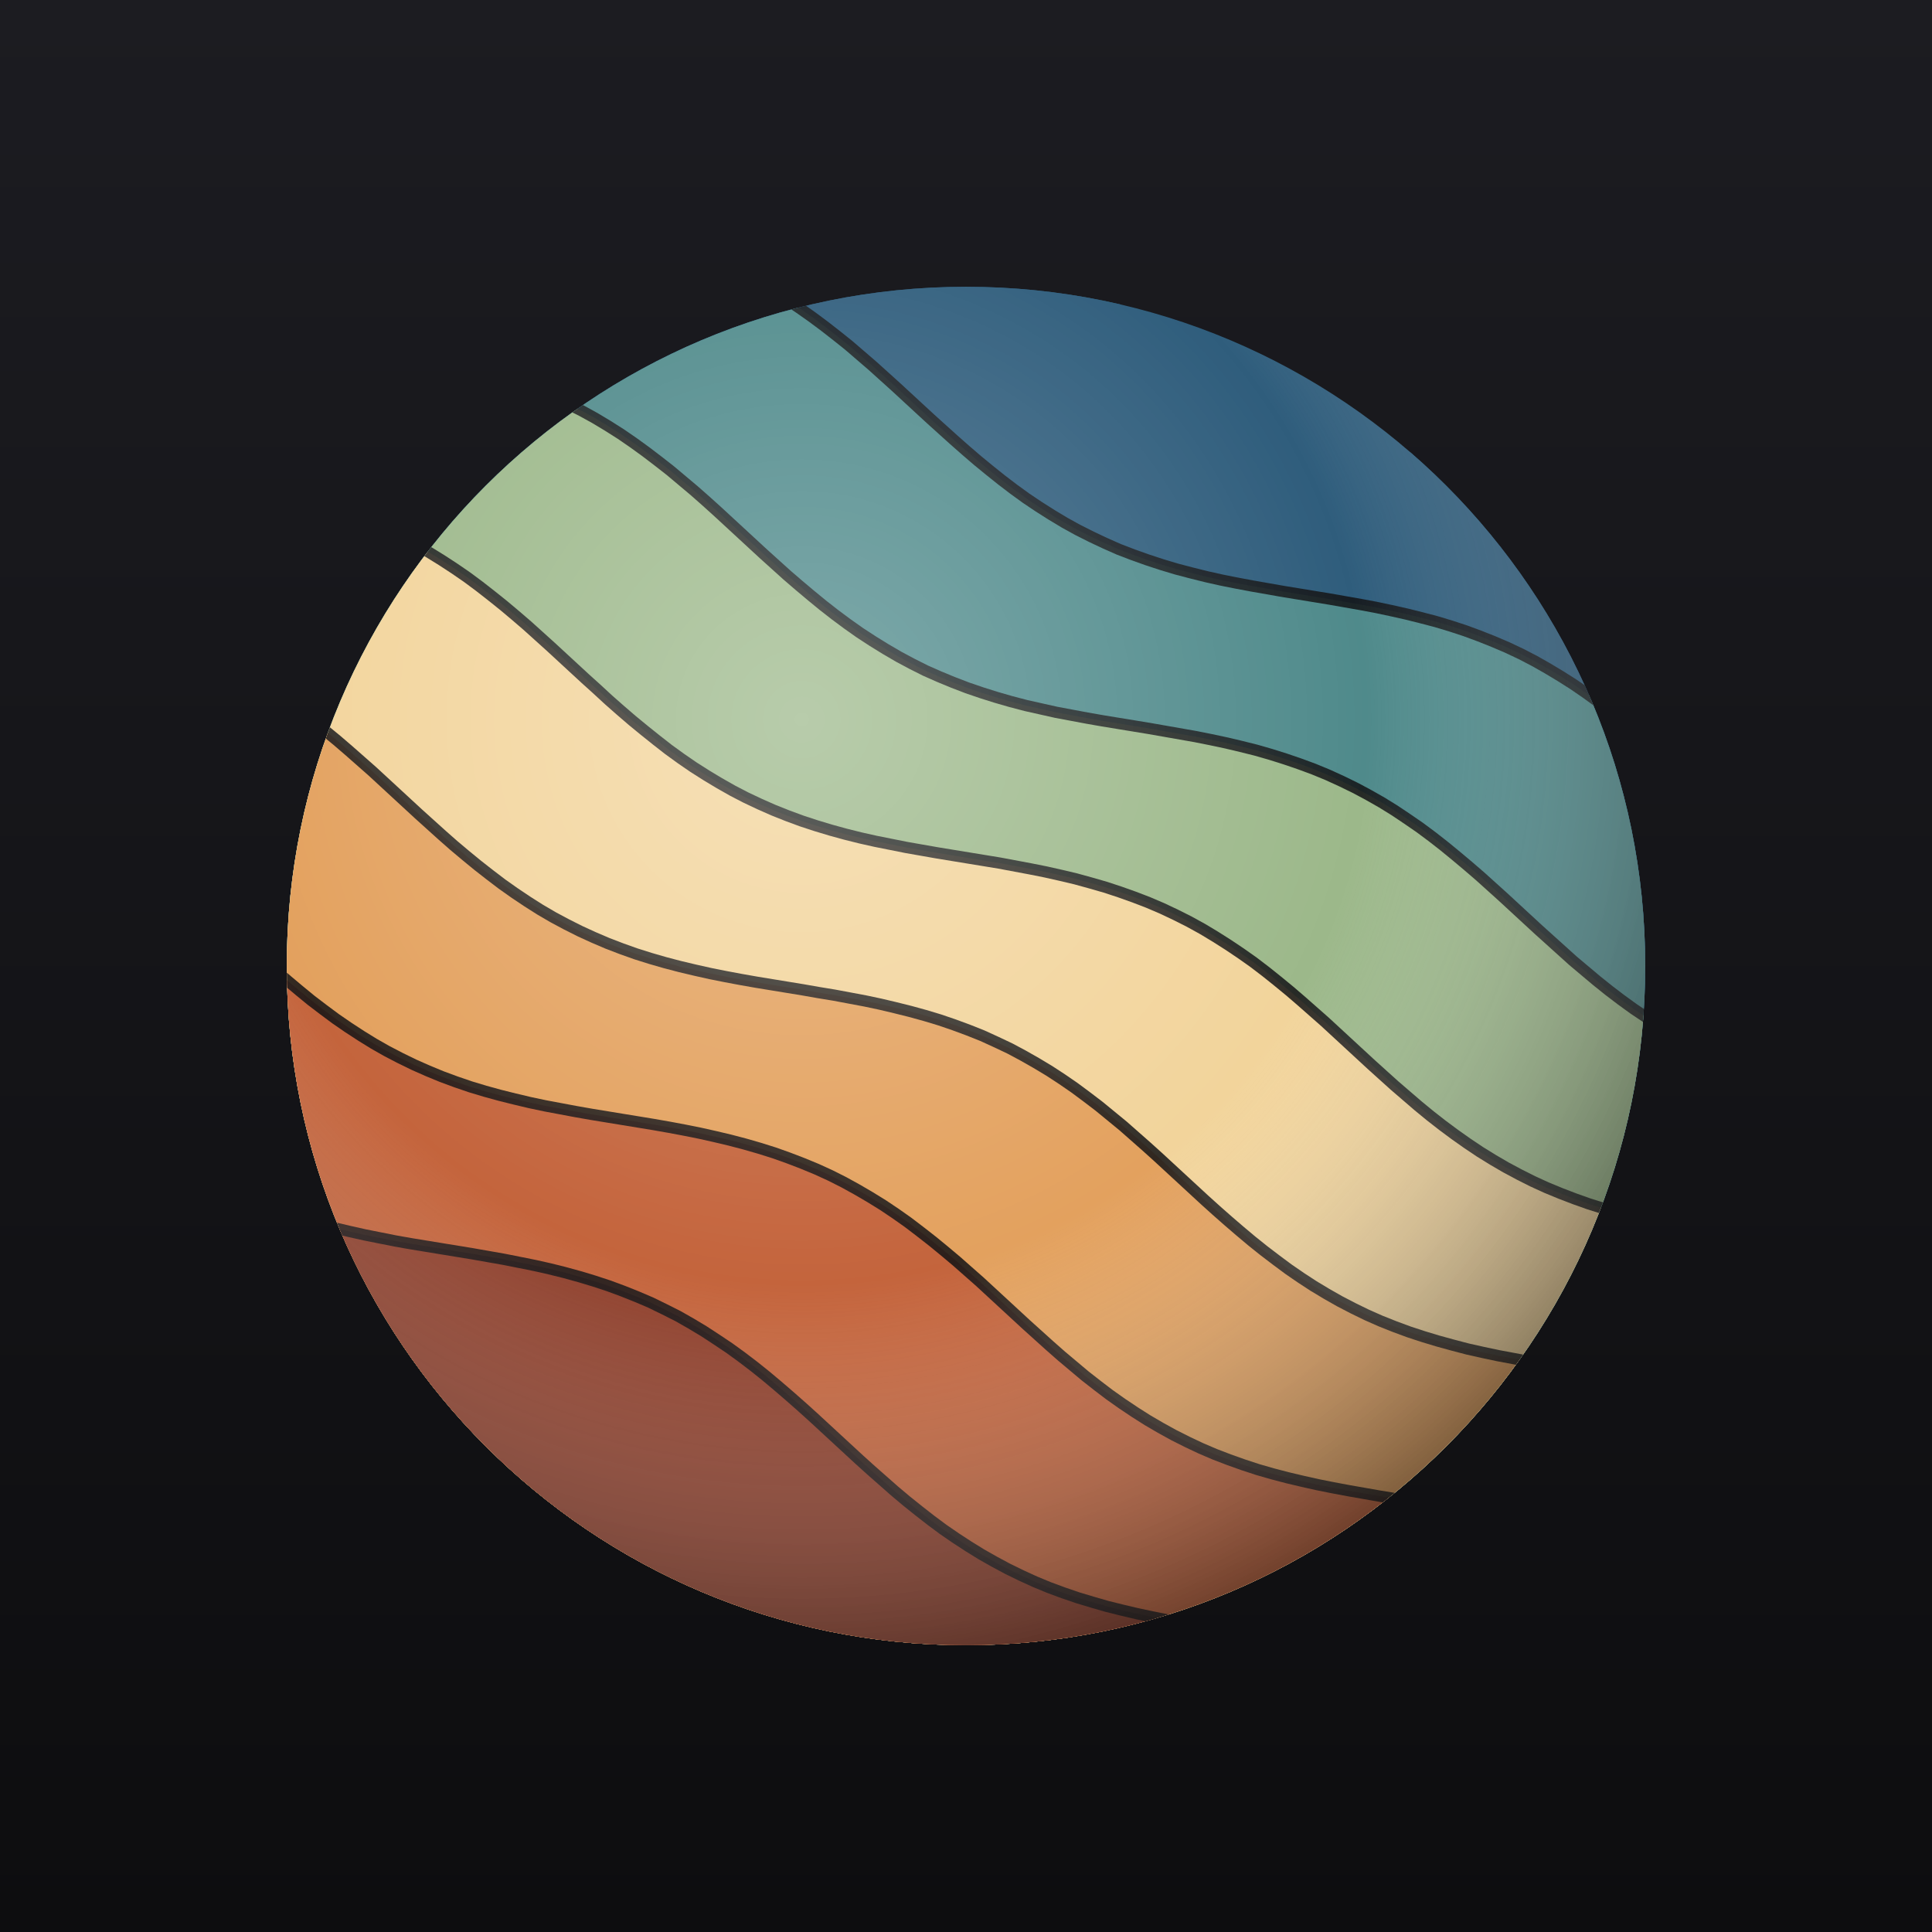
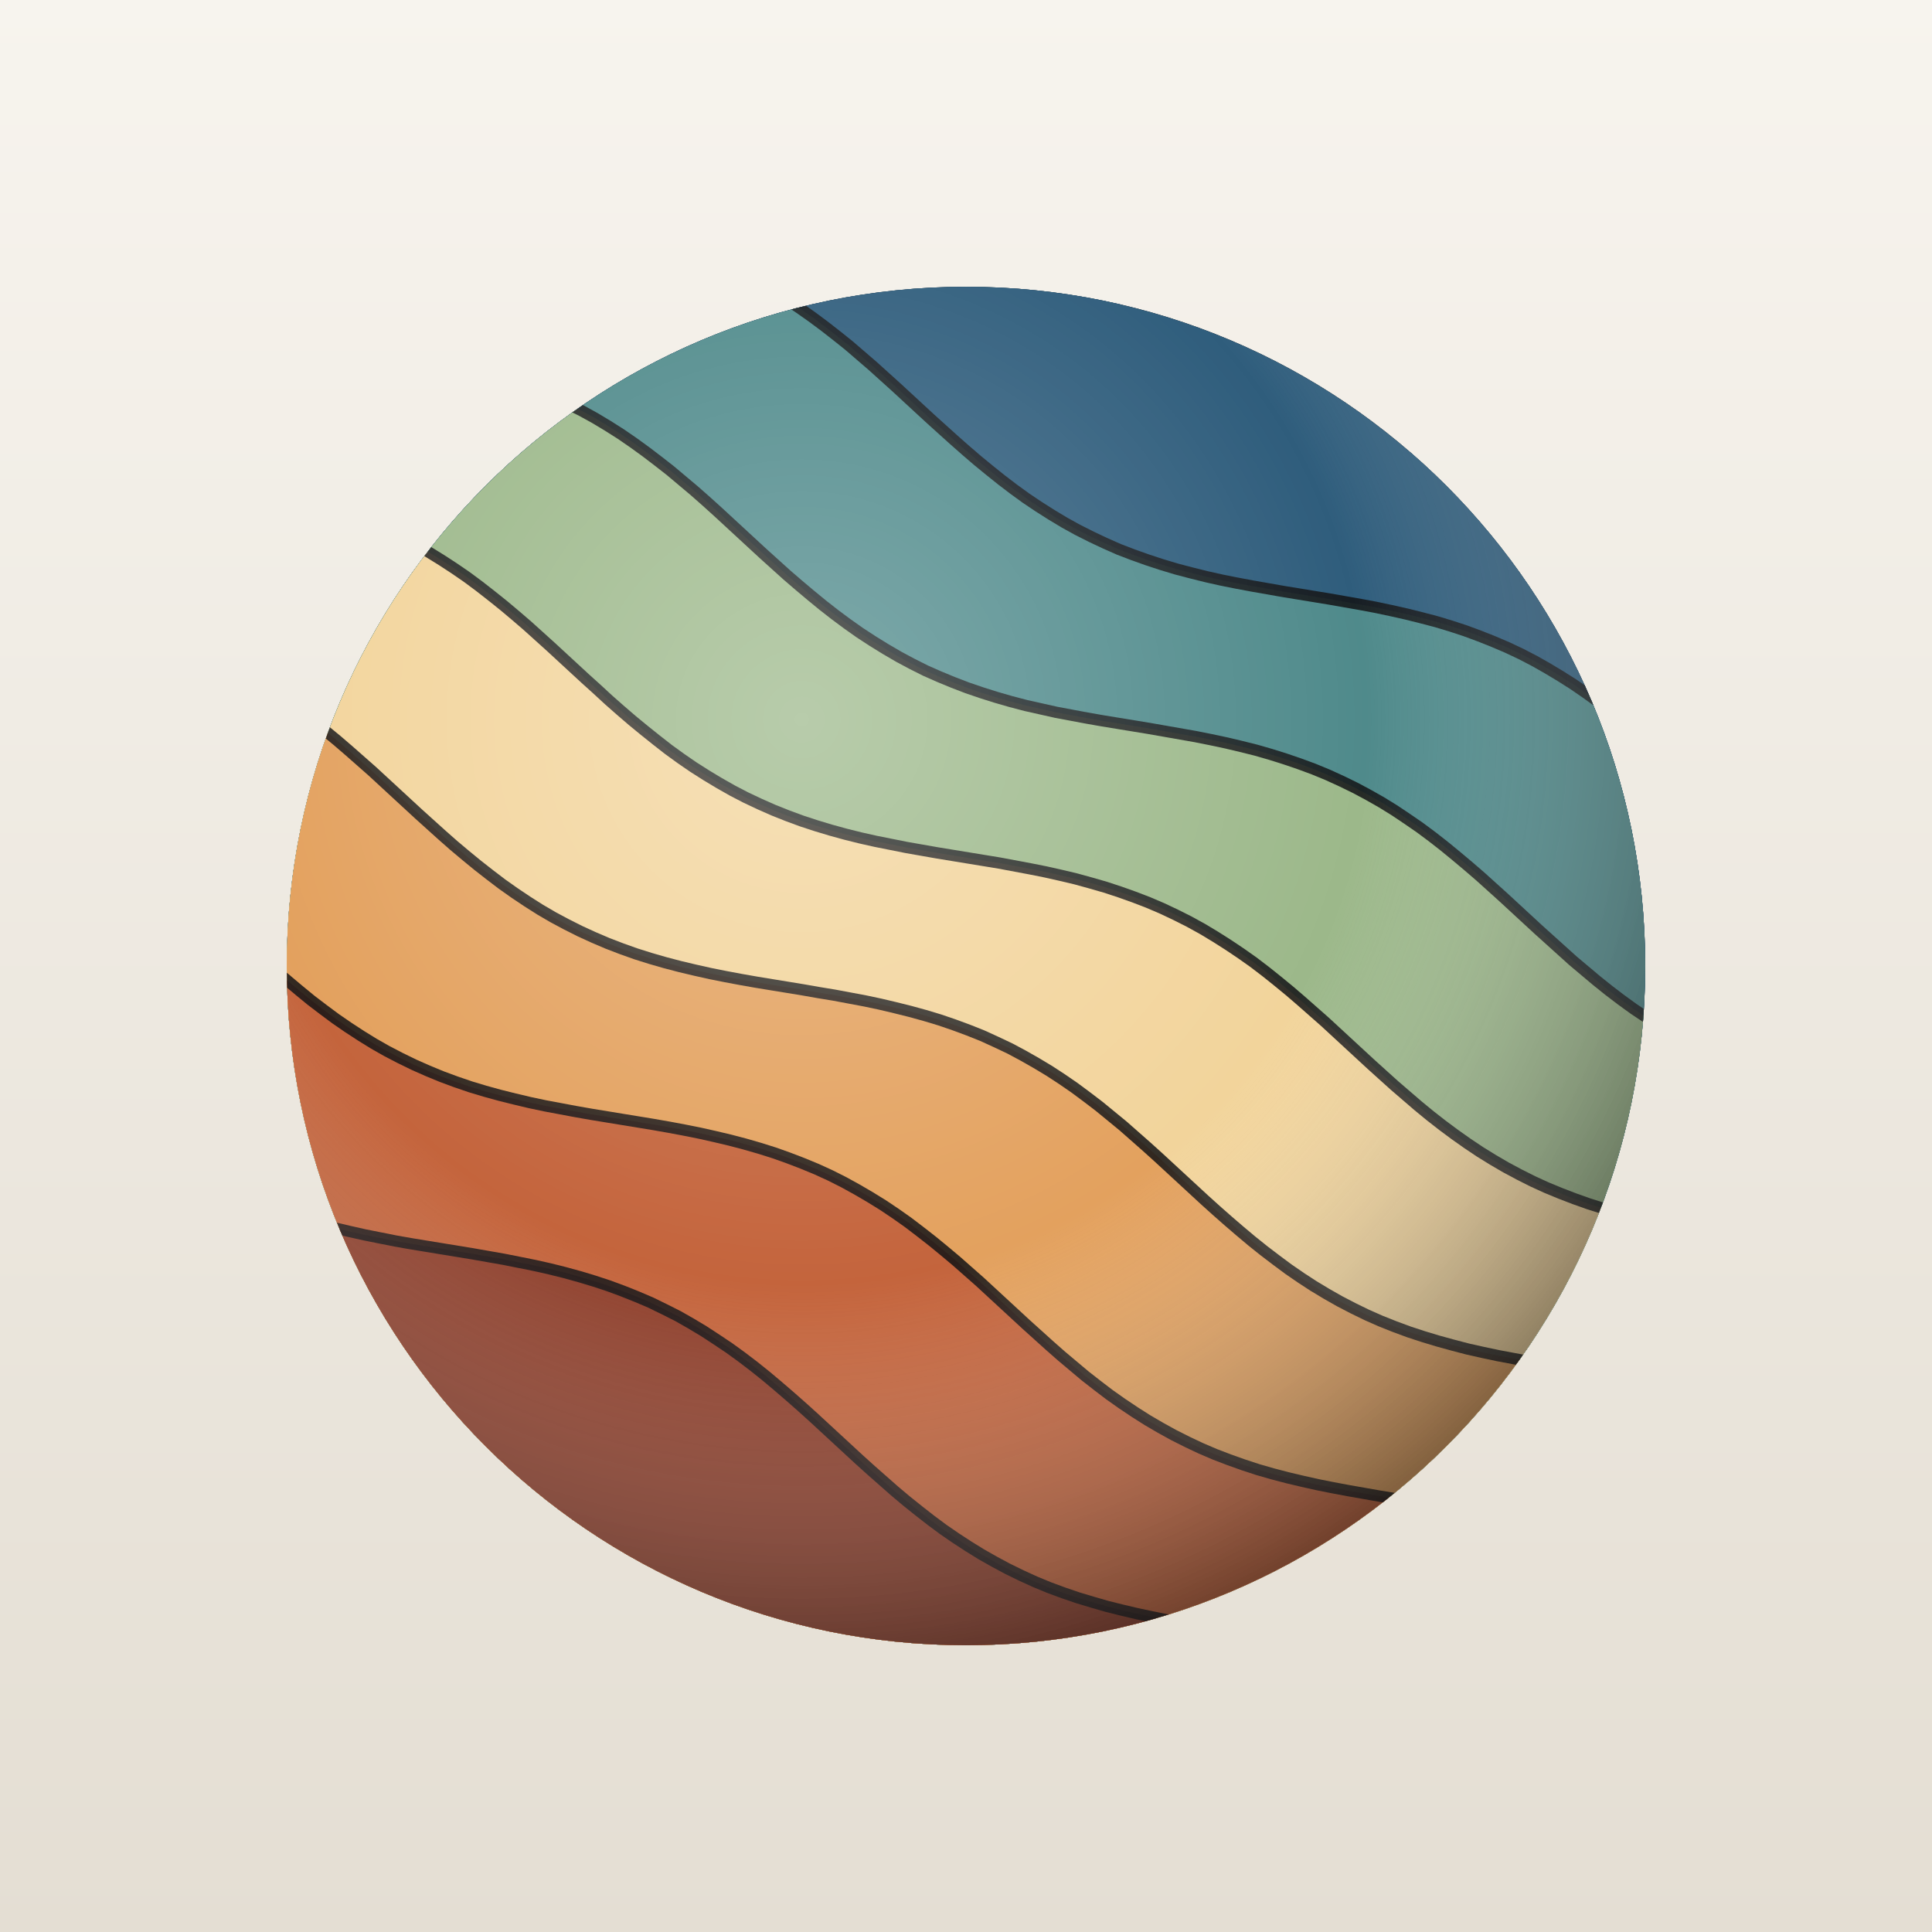
<svg xmlns="http://www.w3.org/2000/svg" viewBox="0 0 1024 1024" width="1024" height="1024">
  <defs>
    <clipPath id="clip">
      <circle cx="512" cy="512" r="360" />
    </clipPath>
    <radialGradient id="shade" cx="38%" cy="32%" r="75%">
      <stop offset="0" stop-color="#fff" stop-opacity=".28" />
      <stop offset=".55" stop-color="#fff" stop-opacity="0" />
      <stop offset="1" stop-color="#000" stop-opacity=".55" />
    </radialGradient>
    <linearGradient id="bg" x1="0" y1="0" x2="0" y2="1">
-       <stop offset="0" stop-color="#1c1c21" />
-       <stop offset="1" stop-color="#0d0d0f" />
+       <stop offset="0" stop-color="#f7f4ee" />
+       <stop offset="1" stop-color="#e4ded3" />
    </linearGradient>
  </defs>
  <rect width="1024" height="1024" fill="url(#bg)" />
  <g clip-path="url(#clip)">
    <rect width="1024" height="1024" fill="#121214" />
    <g transform="rotate(26 512 512)">
      <path d="M -200 43.2 L -192 41.1 L -184 39.1 L -176 37.2 L -168 35.5 L -160 34.0 L -152 32.8 L -144 31.7 L -136 30.9 L -128 30.3 L -120 30.1 L -112 30.0 L -104 30.2 L -96 30.7 L -88 31.5 L -80 32.5 L -72 33.7 L -64 35.1 L -56 36.8 L -48 38.6 L -40 40.6 L -32 42.7 L -24 44.9 L -16 47.2 L -8 49.6 L 0 52.0 L 8 54.4 L 16 56.8 L 24 59.1 L 32 61.3 L 40 63.4 L 48 65.4 L 56 67.2 L 64 68.9 L 72 70.3 L 80 71.5 L 88 72.5 L 96 73.3 L 104 73.8 L 112 74.0 L 120 73.9 L 128 73.7 L 136 73.1 L 144 72.3 L 152 71.2 L 160 70.0 L 168 68.5 L 176 66.8 L 184 64.9 L 192 62.9 L 200 60.8 L 208 58.5 L 216 56.2 L 224 53.8 L 232 51.4 L 240 49.0 L 248 46.6 L 256 44.4 L 264 42.1 L 272 40.1 L 280 38.1 L 288 36.3 L 296 34.7 L 304 33.4 L 312 32.2 L 320 31.3 L 328 30.6 L 336 30.2 L 344 30.0 L 352 30.1 L 360 30.5 L 368 31.1 L 376 31.9 L 384 33.0 L 392 34.4 L 400 35.9 L 408 37.7 L 416 39.6 L 424 41.6 L 432 43.8 L 440 46.1 L 448 48.4 L 456 50.8 L 464 53.2 L 472 55.6 L 480 57.9 L 488 60.2 L 496 62.4 L 504 64.4 L 512 66.3 L 520 68.1 L 528 69.6 L 536 71.0 L 544 72.1 L 552 72.9 L 560 73.5 L 568 73.9 L 576 74.0 L 584 73.8 L 592 73.4 L 600 72.7 L 608 71.8 L 616 70.6 L 624 69.3 L 632 67.7 L 640 65.9 L 648 63.9 L 656 61.9 L 664 59.6 L 672 57.4 L 680 55.0 L 688 52.6 L 696 50.2 L 704 47.8 L 712 45.5 L 720 43.2 L 728 41.1 L 736 39.1 L 744 37.2 L 752 35.5 L 760 34.0 L 768 32.8 L 776 31.7 L 784 30.9 L 792 30.3 L 800 30.1 L 808 30.0 L 816 30.2 L 824 30.7 L 832 31.5 L 840 32.5 L 848 33.7 L 856 35.1 L 864 36.8 L 872 38.6 L 880 40.6 L 888 42.7 L 896 44.9 L 904 47.2 L 912 49.6 L 920 52.0 L 928 54.4 L 936 56.8 L 944 59.1 L 952 61.3 L 960 63.4 L 968 65.4 L 976 67.2 L 984 68.9 L 992 70.3 L 1000 71.5 L 1008 72.5 L 1016 73.3 L 1024 73.8 L 1032 74.0 L 1040 73.9 L 1048 73.7 L 1056 73.1 L 1064 72.3 L 1072 71.2 L 1080 70.0 L 1088 68.5 L 1096 66.8 L 1104 64.9 L 1112 62.9 L 1120 60.8 L 1128 58.5 L 1136 56.2 L 1144 53.8 L 1152 51.4 L 1160 49.0 L 1168 46.6 L 1176 44.4 L 1184 42.1 L 1192 40.1 L 1200 38.1 L 1208 36.3 L 1216 34.7 L 1224 33.4 L 1224 1300 L -200 1300 Z" fill="#2f5d7c" />
      <path d="M -200 134.5 L -192 133.6 L -184 132.9 L -176 132.4 L -168 132.2 L -160 132.3 L -152 132.6 L -144 133.2 L -136 134.1 L -128 135.2 L -120 136.5 L -112 138.0 L -104 139.7 L -96 141.6 L -88 143.6 L -80 145.8 L -72 148.1 L -64 150.4 L -56 152.8 L -48 155.2 L -40 157.6 L -32 159.9 L -24 162.2 L -16 164.4 L -8 166.5 L 0 168.4 L 8 170.1 L 16 171.7 L 24 173.1 L 32 174.2 L 40 175.1 L 48 175.7 L 56 176.1 L 64 176.2 L 72 176.1 L 80 175.7 L 88 175.0 L 96 174.1 L 104 173.0 L 112 171.6 L 120 170.0 L 128 168.3 L 136 166.4 L 144 164.3 L 152 162.1 L 160 159.8 L 168 157.4 L 176 155.0 L 184 152.6 L 192 150.3 L 200 147.9 L 208 145.7 L 216 143.5 L 224 141.5 L 232 139.6 L 240 137.9 L 248 136.4 L 256 135.1 L 264 134.0 L 272 133.2 L 280 132.6 L 288 132.3 L 296 132.2 L 304 132.4 L 312 132.9 L 320 133.6 L 328 134.6 L 336 135.8 L 344 137.2 L 352 138.8 L 360 140.6 L 368 142.6 L 376 144.7 L 384 146.9 L 392 149.2 L 400 151.6 L 408 154.0 L 416 156.4 L 424 158.8 L 432 161.1 L 440 163.3 L 448 165.5 L 456 167.5 L 464 169.3 L 472 171.0 L 480 172.4 L 488 173.7 L 496 174.7 L 504 175.4 L 512 175.9 L 520 176.2 L 528 176.2 L 536 175.9 L 544 175.4 L 552 174.6 L 560 173.6 L 568 172.3 L 576 170.9 L 584 169.2 L 592 167.3 L 600 165.3 L 608 163.2 L 616 160.9 L 624 158.6 L 632 156.2 L 640 153.8 L 648 151.5 L 656 149.1 L 664 146.8 L 672 144.6 L 680 142.5 L 688 140.5 L 696 138.7 L 704 137.1 L 712 135.7 L 720 134.5 L 728 133.6 L 736 132.9 L 744 132.4 L 752 132.2 L 760 132.3 L 768 132.6 L 776 133.2 L 784 134.1 L 792 135.2 L 800 136.5 L 808 138.0 L 816 139.7 L 824 141.6 L 832 143.6 L 840 145.8 L 848 148.1 L 856 150.4 L 864 152.8 L 872 155.2 L 880 157.6 L 888 159.9 L 896 162.2 L 904 164.4 L 912 166.5 L 920 168.4 L 928 170.1 L 936 171.7 L 944 173.1 L 952 174.2 L 960 175.1 L 968 175.7 L 976 176.1 L 984 176.2 L 992 176.1 L 1000 175.7 L 1008 175.0 L 1016 174.1 L 1024 173.0 L 1032 171.6 L 1040 170.0 L 1048 168.3 L 1056 166.4 L 1064 164.3 L 1072 162.1 L 1080 159.8 L 1088 157.4 L 1096 155.0 L 1104 152.6 L 1112 150.3 L 1120 147.9 L 1128 145.7 L 1136 143.5 L 1144 141.5 L 1152 139.6 L 1160 137.9 L 1168 136.4 L 1176 135.1 L 1184 134.0 L 1192 133.2 L 1200 132.6 L 1208 132.3 L 1216 132.2 L 1224 132.4 L 1224 1300 L -200 1300 Z" fill="#2f5d7c" />
      <path d="M -200 235.1 L -192 235.8 L -184 236.7 L -176 237.9 L -168 239.3 L -160 240.9 L -152 242.7 L -144 244.6 L -136 246.7 L -128 248.9 L -120 251.2 L -112 253.6 L -104 256.0 L -96 258.4 L -88 260.8 L -80 263.1 L -72 265.3 L -64 267.5 L -56 269.5 L -48 271.3 L -40 273.0 L -32 274.5 L -24 275.8 L -16 276.8 L -8 277.6 L 0 278.1 L 8 278.4 L 16 278.4 L 24 278.2 L 32 277.7 L 40 276.9 L 48 275.9 L 56 274.7 L 64 273.2 L 72 271.6 L 80 269.7 L 88 267.7 L 96 265.6 L 104 263.4 L 112 261.1 L 120 258.7 L 128 256.3 L 136 253.9 L 144 251.5 L 152 249.2 L 160 247.0 L 168 244.9 L 176 242.9 L 184 241.1 L 192 239.5 L 200 238.0 L 208 236.8 L 216 235.9 L 224 235.1 L 232 234.7 L 240 234.5 L 248 234.5 L 256 234.8 L 264 235.4 L 272 236.2 L 280 237.3 L 288 238.6 L 296 240.1 L 304 241.8 L 312 243.6 L 320 245.7 L 328 247.8 L 336 250.1 L 344 252.4 L 352 254.8 L 360 257.2 L 368 259.6 L 376 261.9 L 384 264.2 L 392 266.4 L 400 268.5 L 408 270.4 L 416 272.2 L 424 273.8 L 432 275.2 L 440 276.3 L 448 277.2 L 456 277.9 L 464 278.3 L 472 278.4 L 480 278.3 L 488 278.0 L 496 277.3 L 504 276.4 L 512 275.3 L 520 274.0 L 528 272.4 L 536 270.7 L 544 268.8 L 552 266.7 L 560 264.5 L 568 262.2 L 576 259.9 L 584 257.5 L 592 255.1 L 600 252.7 L 608 250.4 L 616 248.1 L 624 245.9 L 632 243.9 L 640 242.0 L 648 240.3 L 656 238.7 L 664 237.4 L 672 236.3 L 680 235.5 L 688 234.9 L 696 234.5 L 704 234.4 L 712 234.6 L 720 235.1 L 728 235.8 L 736 236.7 L 744 237.9 L 752 239.3 L 760 240.9 L 768 242.7 L 776 244.6 L 784 246.7 L 792 248.9 L 800 251.2 L 808 253.6 L 816 256.0 L 824 258.4 L 832 260.8 L 840 263.1 L 848 265.3 L 856 267.5 L 864 269.5 L 872 271.3 L 880 273.0 L 888 274.5 L 896 275.8 L 904 276.8 L 912 277.6 L 920 278.1 L 928 278.4 L 936 278.4 L 944 278.2 L 952 277.7 L 960 276.9 L 968 275.9 L 976 274.7 L 984 273.2 L 992 271.6 L 1000 269.7 L 1008 267.7 L 1016 265.6 L 1024 263.4 L 1032 261.1 L 1040 258.7 L 1048 256.3 L 1056 253.9 L 1064 251.5 L 1072 249.2 L 1080 247.0 L 1088 244.9 L 1096 242.9 L 1104 241.1 L 1112 239.5 L 1120 238.0 L 1128 236.8 L 1136 235.9 L 1144 235.1 L 1152 234.7 L 1160 234.5 L 1168 234.5 L 1176 234.8 L 1184 235.4 L 1192 236.2 L 1200 237.3 L 1208 238.6 L 1216 240.1 L 1224 241.8 L 1224 1300 L -200 1300 Z" fill="#4f8a8b" />
      <path d="M -200 235.1 L -192 235.8 L -184 236.7 L -176 237.9 L -168 239.3 L -160 240.9 L -152 242.7 L -144 244.6 L -136 246.7 L -128 248.9 L -120 251.2 L -112 253.6 L -104 256.0 L -96 258.4 L -88 260.8 L -80 263.1 L -72 265.3 L -64 267.5 L -56 269.5 L -48 271.3 L -40 273.0 L -32 274.5 L -24 275.8 L -16 276.8 L -8 277.6 L 0 278.1 L 8 278.4 L 16 278.4 L 24 278.2 L 32 277.7 L 40 276.9 L 48 275.9 L 56 274.7 L 64 273.2 L 72 271.6 L 80 269.7 L 88 267.7 L 96 265.6 L 104 263.4 L 112 261.1 L 120 258.7 L 128 256.3 L 136 253.9 L 144 251.5 L 152 249.2 L 160 247.0 L 168 244.9 L 176 242.9 L 184 241.1 L 192 239.5 L 200 238.0 L 208 236.8 L 216 235.9 L 224 235.1 L 232 234.7 L 240 234.5 L 248 234.5 L 256 234.8 L 264 235.4 L 272 236.2 L 280 237.3 L 288 238.6 L 296 240.1 L 304 241.8 L 312 243.6 L 320 245.7 L 328 247.8 L 336 250.1 L 344 252.4 L 352 254.8 L 360 257.2 L 368 259.6 L 376 261.9 L 384 264.2 L 392 266.4 L 400 268.5 L 408 270.4 L 416 272.2 L 424 273.8 L 432 275.2 L 440 276.3 L 448 277.2 L 456 277.9 L 464 278.3 L 472 278.4 L 480 278.3 L 488 278.0 L 496 277.3 L 504 276.4 L 512 275.3 L 520 274.0 L 528 272.4 L 536 270.7 L 544 268.8 L 552 266.7 L 560 264.5 L 568 262.2 L 576 259.9 L 584 257.5 L 592 255.1 L 600 252.7 L 608 250.4 L 616 248.1 L 624 245.9 L 632 243.9 L 640 242.0 L 648 240.3 L 656 238.7 L 664 237.4 L 672 236.3 L 680 235.5 L 688 234.9 L 696 234.5 L 704 234.4 L 712 234.6 L 720 235.1 L 728 235.8 L 736 236.7 L 744 237.9 L 752 239.3 L 760 240.9 L 768 242.7 L 776 244.6 L 784 246.7 L 792 248.9 L 800 251.2 L 808 253.6 L 816 256.0 L 824 258.4 L 832 260.8 L 840 263.1 L 848 265.3 L 856 267.5 L 864 269.5 L 872 271.3 L 880 273.0 L 888 274.5 L 896 275.8 L 904 276.8 L 912 277.6 L 920 278.1 L 928 278.4 L 936 278.4 L 944 278.2 L 952 277.7 L 960 276.9 L 968 275.9 L 976 274.7 L 984 273.2 L 992 271.6 L 1000 269.7 L 1008 267.7 L 1016 265.6 L 1024 263.4 L 1032 261.1 L 1040 258.7 L 1048 256.3 L 1056 253.9 L 1064 251.5 L 1072 249.2 L 1080 247.0 L 1088 244.9 L 1096 242.9 L 1104 241.1 L 1112 239.5 L 1120 238.0 L 1128 236.8 L 1136 235.9 L 1144 235.1 L 1152 234.7 L 1160 234.5 L 1168 234.5 L 1176 234.8 L 1184 235.4 L 1192 236.2 L 1200 237.3 L 1208 238.6 L 1216 240.1 L 1224 241.8" fill="none" stroke="#121214" stroke-width="6" stroke-opacity=".85" />
      <path d="M -200 345.7 L -192 347.7 L -184 349.8 L -176 352.1 L -168 354.4 L -160 356.8 L -152 359.2 L -144 361.6 L -136 363.9 L -128 366.2 L -120 368.5 L -112 370.5 L -104 372.5 L -96 374.3 L -88 375.9 L -80 377.3 L -72 378.4 L -64 379.4 L -56 380.1 L -48 380.5 L -40 380.7 L -32 380.6 L -24 380.2 L -16 379.6 L -8 378.8 L 0 377.7 L 8 376.3 L 16 374.8 L 24 373.1 L 32 371.2 L 40 369.1 L 48 366.9 L 56 364.7 L 64 362.3 L 72 359.9 L 80 357.5 L 88 355.2 L 96 352.8 L 104 350.5 L 112 348.3 L 120 346.3 L 128 344.4 L 136 342.6 L 144 341.1 L 152 339.8 L 160 338.6 L 168 337.8 L 176 337.1 L 184 336.8 L 192 336.7 L 200 336.8 L 208 337.2 L 216 337.9 L 224 338.8 L 232 340.0 L 240 341.4 L 248 343.0 L 256 344.7 L 264 346.7 L 272 348.7 L 280 350.9 L 288 353.2 L 296 355.6 L 304 358.0 L 312 360.4 L 320 362.8 L 328 365.1 L 336 367.4 L 344 369.5 L 352 371.5 L 360 373.4 L 368 375.1 L 376 376.6 L 384 377.9 L 392 378.9 L 400 379.7 L 408 380.3 L 416 380.6 L 424 380.7 L 432 380.4 L 440 379.9 L 448 379.2 L 456 378.2 L 464 377.0 L 472 375.6 L 480 374.0 L 488 372.1 L 496 370.2 L 504 368.0 L 512 365.8 L 520 363.5 L 528 361.1 L 536 358.7 L 544 356.3 L 552 354.0 L 560 351.7 L 568 349.4 L 576 347.3 L 584 345.3 L 592 343.5 L 600 341.8 L 608 340.4 L 616 339.2 L 624 338.2 L 632 337.4 L 640 336.9 L 648 336.7 L 656 336.7 L 664 337.0 L 672 337.5 L 680 338.3 L 688 339.4 L 696 340.6 L 704 342.1 L 712 343.8 L 720 345.7 L 728 347.7 L 736 349.8 L 744 352.1 L 752 354.4 L 760 356.8 L 768 359.2 L 776 361.6 L 784 363.9 L 792 366.2 L 800 368.5 L 808 370.5 L 816 372.5 L 824 374.3 L 832 375.9 L 840 377.3 L 848 378.4 L 856 379.4 L 864 380.1 L 872 380.5 L 880 380.7 L 888 380.6 L 896 380.2 L 904 379.6 L 912 378.8 L 920 377.7 L 928 376.3 L 936 374.8 L 944 373.1 L 952 371.2 L 960 369.1 L 968 366.9 L 976 364.7 L 984 362.3 L 992 359.9 L 1000 357.5 L 1008 355.2 L 1016 352.8 L 1024 350.5 L 1032 348.3 L 1040 346.3 L 1048 344.4 L 1056 342.6 L 1064 341.1 L 1072 339.8 L 1080 338.6 L 1088 337.8 L 1096 337.1 L 1104 336.8 L 1112 336.7 L 1120 336.8 L 1128 337.2 L 1136 337.9 L 1144 338.8 L 1152 340.0 L 1160 341.4 L 1168 343.0 L 1176 344.7 L 1184 346.7 L 1192 348.7 L 1200 350.9 L 1208 353.2 L 1216 355.6 L 1224 358.0 L 1224 1300 L -200 1300 Z" fill="#9cb88a" />
      <path d="M -200 345.7 L -192 347.7 L -184 349.8 L -176 352.1 L -168 354.4 L -160 356.8 L -152 359.2 L -144 361.6 L -136 363.9 L -128 366.2 L -120 368.5 L -112 370.5 L -104 372.5 L -96 374.3 L -88 375.9 L -80 377.3 L -72 378.4 L -64 379.4 L -56 380.1 L -48 380.5 L -40 380.7 L -32 380.6 L -24 380.2 L -16 379.6 L -8 378.8 L 0 377.7 L 8 376.3 L 16 374.8 L 24 373.1 L 32 371.2 L 40 369.1 L 48 366.9 L 56 364.7 L 64 362.3 L 72 359.9 L 80 357.5 L 88 355.2 L 96 352.8 L 104 350.5 L 112 348.3 L 120 346.3 L 128 344.4 L 136 342.6 L 144 341.1 L 152 339.8 L 160 338.6 L 168 337.8 L 176 337.1 L 184 336.8 L 192 336.7 L 200 336.8 L 208 337.2 L 216 337.9 L 224 338.8 L 232 340.0 L 240 341.4 L 248 343.0 L 256 344.7 L 264 346.7 L 272 348.7 L 280 350.9 L 288 353.2 L 296 355.6 L 304 358.0 L 312 360.4 L 320 362.8 L 328 365.1 L 336 367.4 L 344 369.5 L 352 371.5 L 360 373.4 L 368 375.1 L 376 376.6 L 384 377.9 L 392 378.9 L 400 379.7 L 408 380.3 L 416 380.6 L 424 380.7 L 432 380.4 L 440 379.9 L 448 379.2 L 456 378.2 L 464 377.0 L 472 375.6 L 480 374.0 L 488 372.1 L 496 370.2 L 504 368.0 L 512 365.8 L 520 363.5 L 528 361.1 L 536 358.7 L 544 356.3 L 552 354.0 L 560 351.7 L 568 349.4 L 576 347.3 L 584 345.3 L 592 343.5 L 600 341.8 L 608 340.4 L 616 339.2 L 624 338.2 L 632 337.4 L 640 336.9 L 648 336.7 L 656 336.7 L 664 337.0 L 672 337.5 L 680 338.3 L 688 339.4 L 696 340.6 L 704 342.1 L 712 343.8 L 720 345.7 L 728 347.7 L 736 349.8 L 744 352.1 L 752 354.4 L 760 356.8 L 768 359.2 L 776 361.6 L 784 363.9 L 792 366.2 L 800 368.5 L 808 370.5 L 816 372.5 L 824 374.3 L 832 375.9 L 840 377.3 L 848 378.4 L 856 379.4 L 864 380.1 L 872 380.5 L 880 380.7 L 888 380.6 L 896 380.2 L 904 379.6 L 912 378.8 L 920 377.7 L 928 376.3 L 936 374.8 L 944 373.1 L 952 371.2 L 960 369.1 L 968 366.9 L 976 364.7 L 984 362.3 L 992 359.9 L 1000 357.5 L 1008 355.2 L 1016 352.8 L 1024 350.5 L 1032 348.3 L 1040 346.3 L 1048 344.4 L 1056 342.6 L 1064 341.1 L 1072 339.8 L 1080 338.6 L 1088 337.8 L 1096 337.1 L 1104 336.8 L 1112 336.7 L 1120 336.8 L 1128 337.2 L 1136 337.9 L 1144 338.8 L 1152 340.0 L 1160 341.4 L 1168 343.0 L 1176 344.7 L 1184 346.7 L 1192 348.7 L 1200 350.9 L 1208 353.2 L 1216 355.6 L 1224 358.0" fill="none" stroke="#121214" stroke-width="6" stroke-opacity=".85" />
      <path d="M -200 462.4 L -192 464.8 L -184 467.1 L -176 469.4 L -168 471.5 L -160 473.6 L -152 475.5 L -144 477.2 L -136 478.7 L -128 480.0 L -120 481.1 L -112 481.9 L -104 482.5 L -96 482.8 L -88 482.9 L -80 482.7 L -72 482.2 L -64 481.5 L -56 480.6 L -48 479.4 L -40 478.0 L -32 476.3 L -24 474.5 L -16 472.6 L -8 470.5 L 0 468.3 L 8 466.0 L 16 463.6 L 24 461.2 L 32 458.8 L 40 456.4 L 48 454.1 L 56 451.9 L 64 449.7 L 72 447.7 L 80 445.9 L 88 444.2 L 96 442.7 L 104 441.5 L 112 440.5 L 120 439.7 L 128 439.2 L 136 438.9 L 144 438.9 L 152 439.2 L 160 439.7 L 168 440.5 L 176 441.5 L 184 442.7 L 192 444.2 L 200 445.9 L 208 447.7 L 216 449.7 L 224 451.8 L 232 454.1 L 240 456.4 L 248 458.8 L 256 461.2 L 264 463.6 L 272 465.9 L 280 468.3 L 288 470.5 L 296 472.6 L 304 474.5 L 312 476.3 L 320 478.0 L 328 479.4 L 336 480.6 L 344 481.5 L 352 482.2 L 360 482.7 L 368 482.9 L 376 482.8 L 384 482.5 L 392 481.9 L 400 481.1 L 408 480.0 L 416 478.7 L 424 477.2 L 432 475.5 L 440 473.6 L 448 471.5 L 456 469.4 L 464 467.1 L 472 464.8 L 480 462.4 L 488 460.0 L 496 457.6 L 504 455.2 L 512 453.0 L 520 450.8 L 528 448.7 L 536 446.8 L 544 445.0 L 552 443.5 L 560 442.1 L 568 441.0 L 576 440.1 L 584 439.4 L 592 439.0 L 600 438.9 L 608 439.0 L 616 439.4 L 624 440.1 L 632 441.0 L 640 442.1 L 648 443.4 L 656 445.0 L 664 446.8 L 672 448.7 L 680 450.8 L 688 453.0 L 696 455.2 L 704 457.6 L 712 460.0 L 720 462.4 L 728 464.8 L 736 467.1 L 744 469.4 L 752 471.5 L 760 473.6 L 768 475.5 L 776 477.2 L 784 478.7 L 792 480.0 L 800 481.1 L 808 481.9 L 816 482.5 L 824 482.8 L 832 482.9 L 840 482.7 L 848 482.2 L 856 481.5 L 864 480.6 L 872 479.4 L 880 478.0 L 888 476.3 L 896 474.5 L 904 472.6 L 912 470.5 L 920 468.3 L 928 466.0 L 936 463.6 L 944 461.2 L 952 458.8 L 960 456.4 L 968 454.1 L 976 451.9 L 984 449.7 L 992 447.7 L 1000 445.9 L 1008 444.2 L 1016 442.7 L 1024 441.5 L 1032 440.5 L 1040 439.7 L 1048 439.2 L 1056 438.9 L 1064 438.9 L 1072 439.2 L 1080 439.7 L 1088 440.5 L 1096 441.5 L 1104 442.7 L 1112 444.2 L 1120 445.9 L 1128 447.7 L 1136 449.7 L 1144 451.8 L 1152 454.1 L 1160 456.4 L 1168 458.8 L 1176 461.2 L 1184 463.6 L 1192 465.9 L 1200 468.3 L 1208 470.5 L 1216 472.6 L 1224 474.5 L 1224 1300 L -200 1300 Z" fill="#f2d49b" />
      <path d="M -200 462.4 L -192 464.8 L -184 467.1 L -176 469.4 L -168 471.5 L -160 473.6 L -152 475.5 L -144 477.2 L -136 478.7 L -128 480.0 L -120 481.1 L -112 481.9 L -104 482.5 L -96 482.8 L -88 482.9 L -80 482.7 L -72 482.2 L -64 481.5 L -56 480.6 L -48 479.4 L -40 478.0 L -32 476.3 L -24 474.5 L -16 472.6 L -8 470.5 L 0 468.3 L 8 466.0 L 16 463.6 L 24 461.2 L 32 458.8 L 40 456.4 L 48 454.1 L 56 451.9 L 64 449.7 L 72 447.7 L 80 445.9 L 88 444.2 L 96 442.7 L 104 441.5 L 112 440.5 L 120 439.7 L 128 439.2 L 136 438.9 L 144 438.9 L 152 439.2 L 160 439.7 L 168 440.5 L 176 441.5 L 184 442.7 L 192 444.2 L 200 445.9 L 208 447.7 L 216 449.7 L 224 451.8 L 232 454.1 L 240 456.4 L 248 458.8 L 256 461.2 L 264 463.6 L 272 465.9 L 280 468.3 L 288 470.5 L 296 472.6 L 304 474.5 L 312 476.3 L 320 478.0 L 328 479.4 L 336 480.6 L 344 481.5 L 352 482.2 L 360 482.7 L 368 482.9 L 376 482.8 L 384 482.5 L 392 481.9 L 400 481.1 L 408 480.0 L 416 478.7 L 424 477.2 L 432 475.5 L 440 473.6 L 448 471.5 L 456 469.4 L 464 467.1 L 472 464.8 L 480 462.4 L 488 460.0 L 496 457.6 L 504 455.2 L 512 453.0 L 520 450.8 L 528 448.7 L 536 446.8 L 544 445.0 L 552 443.5 L 560 442.1 L 568 441.0 L 576 440.1 L 584 439.4 L 592 439.0 L 600 438.9 L 608 439.0 L 616 439.4 L 624 440.1 L 632 441.0 L 640 442.1 L 648 443.4 L 656 445.0 L 664 446.8 L 672 448.7 L 680 450.8 L 688 453.0 L 696 455.2 L 704 457.6 L 712 460.0 L 720 462.4 L 728 464.8 L 736 467.1 L 744 469.4 L 752 471.5 L 760 473.6 L 768 475.5 L 776 477.2 L 784 478.7 L 792 480.0 L 800 481.1 L 808 481.9 L 816 482.5 L 824 482.8 L 832 482.9 L 840 482.7 L 848 482.2 L 856 481.5 L 864 480.6 L 872 479.4 L 880 478.0 L 888 476.3 L 896 474.5 L 904 472.6 L 912 470.5 L 920 468.3 L 928 466.0 L 936 463.6 L 944 461.2 L 952 458.8 L 960 456.4 L 968 454.1 L 976 451.9 L 984 449.7 L 992 447.7 L 1000 445.9 L 1008 444.2 L 1016 442.7 L 1024 441.5 L 1032 440.5 L 1040 439.7 L 1048 439.2 L 1056 438.9 L 1064 438.9 L 1072 439.2 L 1080 439.7 L 1088 440.5 L 1096 441.5 L 1104 442.7 L 1112 444.2 L 1120 445.9 L 1128 447.7 L 1136 449.7 L 1144 451.8 L 1152 454.1 L 1160 456.4 L 1168 458.8 L 1176 461.2 L 1184 463.6 L 1192 465.9 L 1200 468.3 L 1208 470.5 L 1216 472.6 L 1224 474.5" fill="none" stroke="#121214" stroke-width="6" stroke-opacity=".85" />
      <path d="M -200 578.4 L -192 580.0 L -184 581.5 L -176 582.7 L -168 583.7 L -160 584.4 L -152 584.9 L -144 585.1 L -136 585.1 L -128 584.8 L -120 584.2 L -112 583.4 L -104 582.3 L -96 581.0 L -88 579.5 L -80 577.9 L -72 576.0 L -64 574.0 L -56 571.8 L -48 569.6 L -40 567.2 L -32 564.8 L -24 562.4 L -16 560.0 L -8 557.7 L 0 555.4 L 8 553.2 L 16 551.1 L 24 549.2 L 32 547.4 L 40 545.8 L 48 544.4 L 56 543.3 L 64 542.4 L 72 541.7 L 80 541.3 L 88 541.1 L 96 541.2 L 104 541.6 L 112 542.2 L 120 543.1 L 128 544.2 L 136 545.5 L 144 547.1 L 152 548.8 L 160 550.7 L 168 552.8 L 176 555.0 L 184 557.2 L 192 559.6 L 200 562.0 L 208 564.4 L 216 566.8 L 224 569.1 L 232 571.4 L 240 573.6 L 248 575.6 L 256 577.5 L 264 579.2 L 272 580.8 L 280 582.1 L 288 583.2 L 296 584.1 L 304 584.7 L 312 585.0 L 320 585.1 L 328 584.9 L 336 584.5 L 344 583.8 L 352 582.9 L 360 581.7 L 368 580.3 L 376 578.7 L 384 576.9 L 392 575.0 L 400 572.9 L 408 570.7 L 416 568.4 L 424 566.0 L 432 563.6 L 440 561.2 L 448 558.9 L 456 556.5 L 464 554.3 L 472 552.1 L 480 550.1 L 488 548.3 L 496 546.6 L 504 545.1 L 512 543.8 L 520 542.8 L 528 542.0 L 536 541.4 L 544 541.2 L 552 541.1 L 560 541.4 L 568 541.9 L 576 542.6 L 584 543.6 L 592 544.8 L 600 546.3 L 608 547.9 L 616 549.8 L 624 551.7 L 632 553.9 L 640 556.1 L 648 558.4 L 656 560.8 L 664 563.2 L 672 565.6 L 680 568.0 L 688 570.3 L 696 572.5 L 704 574.6 L 712 576.6 L 720 578.4 L 728 580.0 L 736 581.5 L 744 582.7 L 752 583.7 L 760 584.4 L 768 584.9 L 776 585.1 L 784 585.1 L 792 584.8 L 800 584.2 L 808 583.4 L 816 582.3 L 824 581.0 L 832 579.5 L 840 577.9 L 848 576.0 L 856 574.0 L 864 571.8 L 872 569.6 L 880 567.2 L 888 564.8 L 896 562.4 L 904 560.0 L 912 557.7 L 920 555.4 L 928 553.2 L 936 551.1 L 944 549.2 L 952 547.4 L 960 545.8 L 968 544.4 L 976 543.3 L 984 542.4 L 992 541.7 L 1000 541.3 L 1008 541.1 L 1016 541.2 L 1024 541.6 L 1032 542.2 L 1040 543.1 L 1048 544.2 L 1056 545.5 L 1064 547.1 L 1072 548.8 L 1080 550.7 L 1088 552.8 L 1096 555.0 L 1104 557.2 L 1112 559.6 L 1120 562.0 L 1128 564.4 L 1136 566.8 L 1144 569.1 L 1152 571.4 L 1160 573.6 L 1168 575.6 L 1176 577.5 L 1184 579.2 L 1192 580.8 L 1200 582.1 L 1208 583.2 L 1216 584.1 L 1224 584.7 L 1224 1300 L -200 1300 Z" fill="#e3a15e" />
      <path d="M -200 578.4 L -192 580.0 L -184 581.5 L -176 582.7 L -168 583.7 L -160 584.4 L -152 584.9 L -144 585.1 L -136 585.1 L -128 584.8 L -120 584.2 L -112 583.4 L -104 582.3 L -96 581.0 L -88 579.5 L -80 577.9 L -72 576.0 L -64 574.0 L -56 571.8 L -48 569.6 L -40 567.2 L -32 564.8 L -24 562.4 L -16 560.0 L -8 557.7 L 0 555.4 L 8 553.2 L 16 551.1 L 24 549.2 L 32 547.4 L 40 545.8 L 48 544.4 L 56 543.3 L 64 542.4 L 72 541.7 L 80 541.3 L 88 541.1 L 96 541.2 L 104 541.6 L 112 542.2 L 120 543.1 L 128 544.2 L 136 545.5 L 144 547.1 L 152 548.8 L 160 550.7 L 168 552.8 L 176 555.0 L 184 557.2 L 192 559.6 L 200 562.0 L 208 564.4 L 216 566.8 L 224 569.1 L 232 571.4 L 240 573.6 L 248 575.6 L 256 577.5 L 264 579.2 L 272 580.8 L 280 582.1 L 288 583.2 L 296 584.1 L 304 584.7 L 312 585.0 L 320 585.1 L 328 584.9 L 336 584.5 L 344 583.8 L 352 582.9 L 360 581.7 L 368 580.3 L 376 578.7 L 384 576.9 L 392 575.0 L 400 572.9 L 408 570.7 L 416 568.4 L 424 566.0 L 432 563.6 L 440 561.2 L 448 558.9 L 456 556.5 L 464 554.3 L 472 552.1 L 480 550.1 L 488 548.3 L 496 546.6 L 504 545.1 L 512 543.8 L 520 542.8 L 528 542.0 L 536 541.4 L 544 541.2 L 552 541.1 L 560 541.4 L 568 541.9 L 576 542.6 L 584 543.6 L 592 544.8 L 600 546.3 L 608 547.9 L 616 549.8 L 624 551.7 L 632 553.9 L 640 556.1 L 648 558.4 L 656 560.8 L 664 563.2 L 672 565.6 L 680 568.0 L 688 570.3 L 696 572.5 L 704 574.6 L 712 576.6 L 720 578.4 L 728 580.0 L 736 581.5 L 744 582.7 L 752 583.7 L 760 584.4 L 768 584.9 L 776 585.1 L 784 585.1 L 792 584.8 L 800 584.2 L 808 583.4 L 816 582.3 L 824 581.0 L 832 579.5 L 840 577.9 L 848 576.0 L 856 574.0 L 864 571.8 L 872 569.6 L 880 567.2 L 888 564.8 L 896 562.4 L 904 560.0 L 912 557.7 L 920 555.4 L 928 553.2 L 936 551.1 L 944 549.2 L 952 547.4 L 960 545.8 L 968 544.4 L 976 543.3 L 984 542.4 L 992 541.7 L 1000 541.3 L 1008 541.1 L 1016 541.2 L 1024 541.6 L 1032 542.2 L 1040 543.1 L 1048 544.2 L 1056 545.5 L 1064 547.1 L 1072 548.8 L 1080 550.7 L 1088 552.8 L 1096 555.0 L 1104 557.2 L 1112 559.6 L 1120 562.0 L 1128 564.4 L 1136 566.8 L 1144 569.1 L 1152 571.4 L 1160 573.6 L 1168 575.6 L 1176 577.5 L 1184 579.2 L 1192 580.8 L 1200 582.1 L 1208 583.2 L 1216 584.1 L 1224 584.7" fill="none" stroke="#121214" stroke-width="6" stroke-opacity=".85" />
      <path d="M -200 687.2 L -192 687.3 L -184 687.2 L -176 686.8 L -168 686.1 L -160 685.2 L -152 684.1 L -144 682.7 L -136 681.1 L -128 679.3 L -120 677.4 L -112 675.3 L -104 673.1 L -96 670.8 L -88 668.5 L -80 666.1 L -72 663.7 L -64 661.3 L -56 659.0 L -48 656.7 L -40 654.6 L -32 652.5 L -24 650.7 L -16 649.0 L -8 647.4 L 0 646.2 L 8 645.1 L 16 644.3 L 24 643.7 L 32 643.4 L 40 643.3 L 48 643.6 L 56 644.0 L 64 644.8 L 72 645.7 L 80 646.9 L 88 648.4 L 96 650.0 L 104 651.8 L 112 653.8 L 120 655.9 L 128 658.1 L 136 660.4 L 144 662.8 L 152 665.2 L 160 667.6 L 168 670.0 L 176 672.3 L 184 674.5 L 192 676.6 L 200 678.6 L 208 680.5 L 216 682.1 L 224 683.6 L 232 684.8 L 240 685.8 L 248 686.6 L 256 687.1 L 264 687.3 L 272 687.3 L 280 687.0 L 288 686.5 L 296 685.7 L 304 684.7 L 312 683.4 L 320 681.9 L 328 680.2 L 336 678.4 L 344 676.4 L 352 674.2 L 360 672.0 L 368 669.7 L 376 667.3 L 384 664.9 L 392 662.5 L 400 660.1 L 408 657.8 L 416 655.6 L 424 653.5 L 432 651.6 L 440 649.8 L 448 648.2 L 456 646.8 L 464 645.6 L 472 644.7 L 480 644.0 L 488 643.5 L 496 643.3 L 504 643.4 L 512 643.8 L 520 644.4 L 528 645.2 L 536 646.3 L 544 647.6 L 552 649.2 L 560 650.9 L 568 652.8 L 576 654.8 L 584 657.0 L 592 659.2 L 600 661.6 L 608 664.0 L 616 666.4 L 624 668.8 L 632 671.1 L 640 673.4 L 648 675.6 L 656 677.6 L 664 679.6 L 672 681.3 L 680 682.9 L 688 684.2 L 696 685.3 L 704 686.2 L 712 686.8 L 720 687.2 L 728 687.3 L 736 687.2 L 744 686.8 L 752 686.1 L 760 685.2 L 768 684.1 L 776 682.7 L 784 681.1 L 792 679.3 L 800 677.4 L 808 675.3 L 816 673.1 L 824 670.8 L 832 668.5 L 840 666.1 L 848 663.7 L 856 661.3 L 864 659.0 L 872 656.7 L 880 654.6 L 888 652.5 L 896 650.7 L 904 649.0 L 912 647.4 L 920 646.2 L 928 645.1 L 936 644.3 L 944 643.7 L 952 643.4 L 960 643.3 L 968 643.6 L 976 644.0 L 984 644.8 L 992 645.7 L 1000 646.9 L 1008 648.4 L 1016 650.0 L 1024 651.8 L 1032 653.8 L 1040 655.9 L 1048 658.1 L 1056 660.4 L 1064 662.8 L 1072 665.2 L 1080 667.6 L 1088 670.0 L 1096 672.3 L 1104 674.5 L 1112 676.6 L 1120 678.6 L 1128 680.5 L 1136 682.1 L 1144 683.6 L 1152 684.8 L 1160 685.8 L 1168 686.6 L 1176 687.1 L 1184 687.3 L 1192 687.3 L 1200 687.0 L 1208 686.5 L 1216 685.7 L 1224 684.7 L 1224 1300 L -200 1300 Z" fill="#c4643c" />
      <path d="M -200 687.2 L -192 687.3 L -184 687.2 L -176 686.8 L -168 686.1 L -160 685.2 L -152 684.1 L -144 682.7 L -136 681.1 L -128 679.3 L -120 677.4 L -112 675.3 L -104 673.1 L -96 670.8 L -88 668.5 L -80 666.1 L -72 663.7 L -64 661.3 L -56 659.0 L -48 656.7 L -40 654.6 L -32 652.5 L -24 650.7 L -16 649.0 L -8 647.4 L 0 646.2 L 8 645.1 L 16 644.3 L 24 643.7 L 32 643.4 L 40 643.3 L 48 643.6 L 56 644.0 L 64 644.8 L 72 645.7 L 80 646.9 L 88 648.4 L 96 650.0 L 104 651.8 L 112 653.8 L 120 655.9 L 128 658.1 L 136 660.4 L 144 662.8 L 152 665.2 L 160 667.6 L 168 670.0 L 176 672.3 L 184 674.5 L 192 676.6 L 200 678.6 L 208 680.5 L 216 682.1 L 224 683.6 L 232 684.8 L 240 685.8 L 248 686.6 L 256 687.1 L 264 687.3 L 272 687.3 L 280 687.0 L 288 686.5 L 296 685.7 L 304 684.7 L 312 683.4 L 320 681.9 L 328 680.2 L 336 678.4 L 344 676.4 L 352 674.2 L 360 672.0 L 368 669.7 L 376 667.3 L 384 664.9 L 392 662.5 L 400 660.1 L 408 657.8 L 416 655.6 L 424 653.5 L 432 651.6 L 440 649.8 L 448 648.2 L 456 646.8 L 464 645.6 L 472 644.7 L 480 644.0 L 488 643.5 L 496 643.3 L 504 643.4 L 512 643.8 L 520 644.4 L 528 645.2 L 536 646.3 L 544 647.6 L 552 649.2 L 560 650.9 L 568 652.8 L 576 654.8 L 584 657.0 L 592 659.2 L 600 661.6 L 608 664.0 L 616 666.4 L 624 668.8 L 632 671.1 L 640 673.4 L 648 675.6 L 656 677.6 L 664 679.6 L 672 681.3 L 680 682.9 L 688 684.2 L 696 685.3 L 704 686.2 L 712 686.8 L 720 687.2 L 728 687.3 L 736 687.2 L 744 686.8 L 752 686.1 L 760 685.2 L 768 684.1 L 776 682.7 L 784 681.1 L 792 679.3 L 800 677.4 L 808 675.3 L 816 673.1 L 824 670.8 L 832 668.5 L 840 666.1 L 848 663.7 L 856 661.3 L 864 659.0 L 872 656.7 L 880 654.6 L 888 652.5 L 896 650.7 L 904 649.0 L 912 647.4 L 920 646.2 L 928 645.1 L 936 644.3 L 944 643.7 L 952 643.4 L 960 643.3 L 968 643.6 L 976 644.0 L 984 644.8 L 992 645.7 L 1000 646.9 L 1008 648.4 L 1016 650.0 L 1024 651.8 L 1032 653.8 L 1040 655.9 L 1048 658.1 L 1056 660.4 L 1064 662.8 L 1072 665.2 L 1080 667.6 L 1088 670.0 L 1096 672.3 L 1104 674.5 L 1112 676.6 L 1120 678.6 L 1128 680.5 L 1136 682.1 L 1144 683.6 L 1152 684.8 L 1160 685.8 L 1168 686.6 L 1176 687.1 L 1184 687.3 L 1192 687.3 L 1200 687.0 L 1208 686.5 L 1216 685.7 L 1224 684.7" fill="none" stroke="#121214" stroke-width="6" stroke-opacity=".85" />
      <path d="M -200 785.7 L -192 784.3 L -184 782.6 L -176 780.8 L -168 778.8 L -160 776.7 L -152 774.4 L -144 772.1 L -136 769.7 L -128 767.3 L -120 764.9 L -112 762.6 L -104 760.3 L -96 758.0 L -88 755.9 L -80 754.0 L -72 752.2 L -64 750.5 L -56 749.1 L -48 747.9 L -40 747.0 L -32 746.2 L -24 745.8 L -16 745.6 L -8 745.6 L 0 745.9 L 8 746.5 L 16 747.3 L 24 748.4 L 32 749.7 L 40 751.2 L 48 752.9 L 56 754.8 L 64 756.8 L 72 759.0 L 80 761.3 L 88 763.6 L 96 766.0 L 104 768.4 L 112 770.8 L 120 773.1 L 128 775.4 L 136 777.6 L 144 779.7 L 152 781.6 L 160 783.4 L 168 784.9 L 176 786.3 L 184 787.5 L 192 788.4 L 200 789.0 L 208 789.4 L 216 789.6 L 224 789.4 L 232 789.0 L 240 788.4 L 248 787.5 L 256 786.4 L 264 785.0 L 272 783.5 L 280 781.7 L 288 779.8 L 296 777.7 L 304 775.6 L 312 773.3 L 320 770.9 L 328 768.5 L 336 766.1 L 344 763.7 L 352 761.4 L 360 759.1 L 368 757.0 L 376 754.9 L 384 753.0 L 392 751.3 L 400 749.8 L 408 748.5 L 416 747.4 L 424 746.6 L 432 746.0 L 440 745.6 L 448 745.6 L 456 745.7 L 464 746.2 L 472 746.9 L 480 747.9 L 488 749.0 L 496 750.4 L 504 752.0 L 512 753.8 L 520 755.8 L 528 757.9 L 536 760.1 L 544 762.4 L 552 764.8 L 560 767.2 L 568 769.6 L 576 772.0 L 584 774.3 L 592 776.5 L 600 778.7 L 608 780.7 L 616 782.5 L 624 784.2 L 632 785.7 L 640 786.9 L 648 787.9 L 656 788.7 L 664 789.2 L 672 789.5 L 680 789.5 L 688 789.3 L 696 788.8 L 704 788.0 L 712 787.0 L 720 785.7 L 728 784.3 L 736 782.6 L 744 780.8 L 752 778.8 L 760 776.7 L 768 774.4 L 776 772.1 L 784 769.7 L 792 767.3 L 800 764.9 L 808 762.6 L 816 760.3 L 824 758.0 L 832 755.9 L 840 754.0 L 848 752.2 L 856 750.5 L 864 749.1 L 872 747.9 L 880 747.0 L 888 746.2 L 896 745.8 L 904 745.6 L 912 745.6 L 920 745.9 L 928 746.5 L 936 747.3 L 944 748.4 L 952 749.7 L 960 751.2 L 968 752.9 L 976 754.8 L 984 756.8 L 992 759.0 L 1000 761.3 L 1008 763.6 L 1016 766.0 L 1024 768.4 L 1032 770.8 L 1040 773.1 L 1048 775.4 L 1056 777.6 L 1064 779.7 L 1072 781.6 L 1080 783.4 L 1088 784.9 L 1096 786.3 L 1104 787.5 L 1112 788.4 L 1120 789.0 L 1128 789.4 L 1136 789.6 L 1144 789.4 L 1152 789.0 L 1160 788.4 L 1168 787.5 L 1176 786.4 L 1184 785.0 L 1192 783.5 L 1200 781.7 L 1208 779.8 L 1216 777.7 L 1224 775.6 L 1224 1300 L -200 1300 Z" fill="#8f3f2b" />
      <path d="M -200 785.7 L -192 784.3 L -184 782.6 L -176 780.8 L -168 778.8 L -160 776.7 L -152 774.4 L -144 772.1 L -136 769.7 L -128 767.3 L -120 764.9 L -112 762.6 L -104 760.3 L -96 758.0 L -88 755.9 L -80 754.0 L -72 752.2 L -64 750.5 L -56 749.1 L -48 747.9 L -40 747.0 L -32 746.2 L -24 745.8 L -16 745.6 L -8 745.6 L 0 745.9 L 8 746.5 L 16 747.3 L 24 748.4 L 32 749.7 L 40 751.2 L 48 752.9 L 56 754.8 L 64 756.8 L 72 759.0 L 80 761.3 L 88 763.6 L 96 766.0 L 104 768.4 L 112 770.8 L 120 773.1 L 128 775.4 L 136 777.6 L 144 779.7 L 152 781.6 L 160 783.4 L 168 784.9 L 176 786.3 L 184 787.5 L 192 788.4 L 200 789.0 L 208 789.4 L 216 789.6 L 224 789.4 L 232 789.0 L 240 788.4 L 248 787.5 L 256 786.4 L 264 785.0 L 272 783.5 L 280 781.7 L 288 779.8 L 296 777.7 L 304 775.6 L 312 773.3 L 320 770.9 L 328 768.5 L 336 766.1 L 344 763.7 L 352 761.4 L 360 759.1 L 368 757.0 L 376 754.9 L 384 753.0 L 392 751.3 L 400 749.8 L 408 748.5 L 416 747.4 L 424 746.6 L 432 746.0 L 440 745.6 L 448 745.6 L 456 745.7 L 464 746.2 L 472 746.9 L 480 747.9 L 488 749.0 L 496 750.4 L 504 752.0 L 512 753.8 L 520 755.8 L 528 757.9 L 536 760.1 L 544 762.4 L 552 764.8 L 560 767.2 L 568 769.6 L 576 772.0 L 584 774.3 L 592 776.5 L 600 778.7 L 608 780.7 L 616 782.5 L 624 784.2 L 632 785.7 L 640 786.9 L 648 787.9 L 656 788.7 L 664 789.2 L 672 789.5 L 680 789.5 L 688 789.3 L 696 788.8 L 704 788.0 L 712 787.0 L 720 785.7 L 728 784.3 L 736 782.6 L 744 780.8 L 752 778.8 L 760 776.7 L 768 774.4 L 776 772.1 L 784 769.7 L 792 767.3 L 800 764.9 L 808 762.6 L 816 760.3 L 824 758.0 L 832 755.9 L 840 754.0 L 848 752.2 L 856 750.5 L 864 749.1 L 872 747.9 L 880 747.0 L 888 746.2 L 896 745.8 L 904 745.6 L 912 745.6 L 920 745.9 L 928 746.5 L 936 747.3 L 944 748.4 L 952 749.7 L 960 751.2 L 968 752.9 L 976 754.8 L 984 756.8 L 992 759.0 L 1000 761.3 L 1008 763.6 L 1016 766.0 L 1024 768.4 L 1032 770.8 L 1040 773.1 L 1048 775.4 L 1056 777.6 L 1064 779.7 L 1072 781.6 L 1080 783.4 L 1088 784.9 L 1096 786.3 L 1104 787.5 L 1112 788.4 L 1120 789.0 L 1128 789.4 L 1136 789.6 L 1144 789.4 L 1152 789.0 L 1160 788.4 L 1168 787.5 L 1176 786.4 L 1184 785.0 L 1192 783.5 L 1200 781.7 L 1208 779.8 L 1216 777.7 L 1224 775.6" fill="none" stroke="#121214" stroke-width="6" stroke-opacity=".85" />
    </g>
    <circle cx="512" cy="512" r="360" fill="url(#shade)" />
  </g>
</svg>
